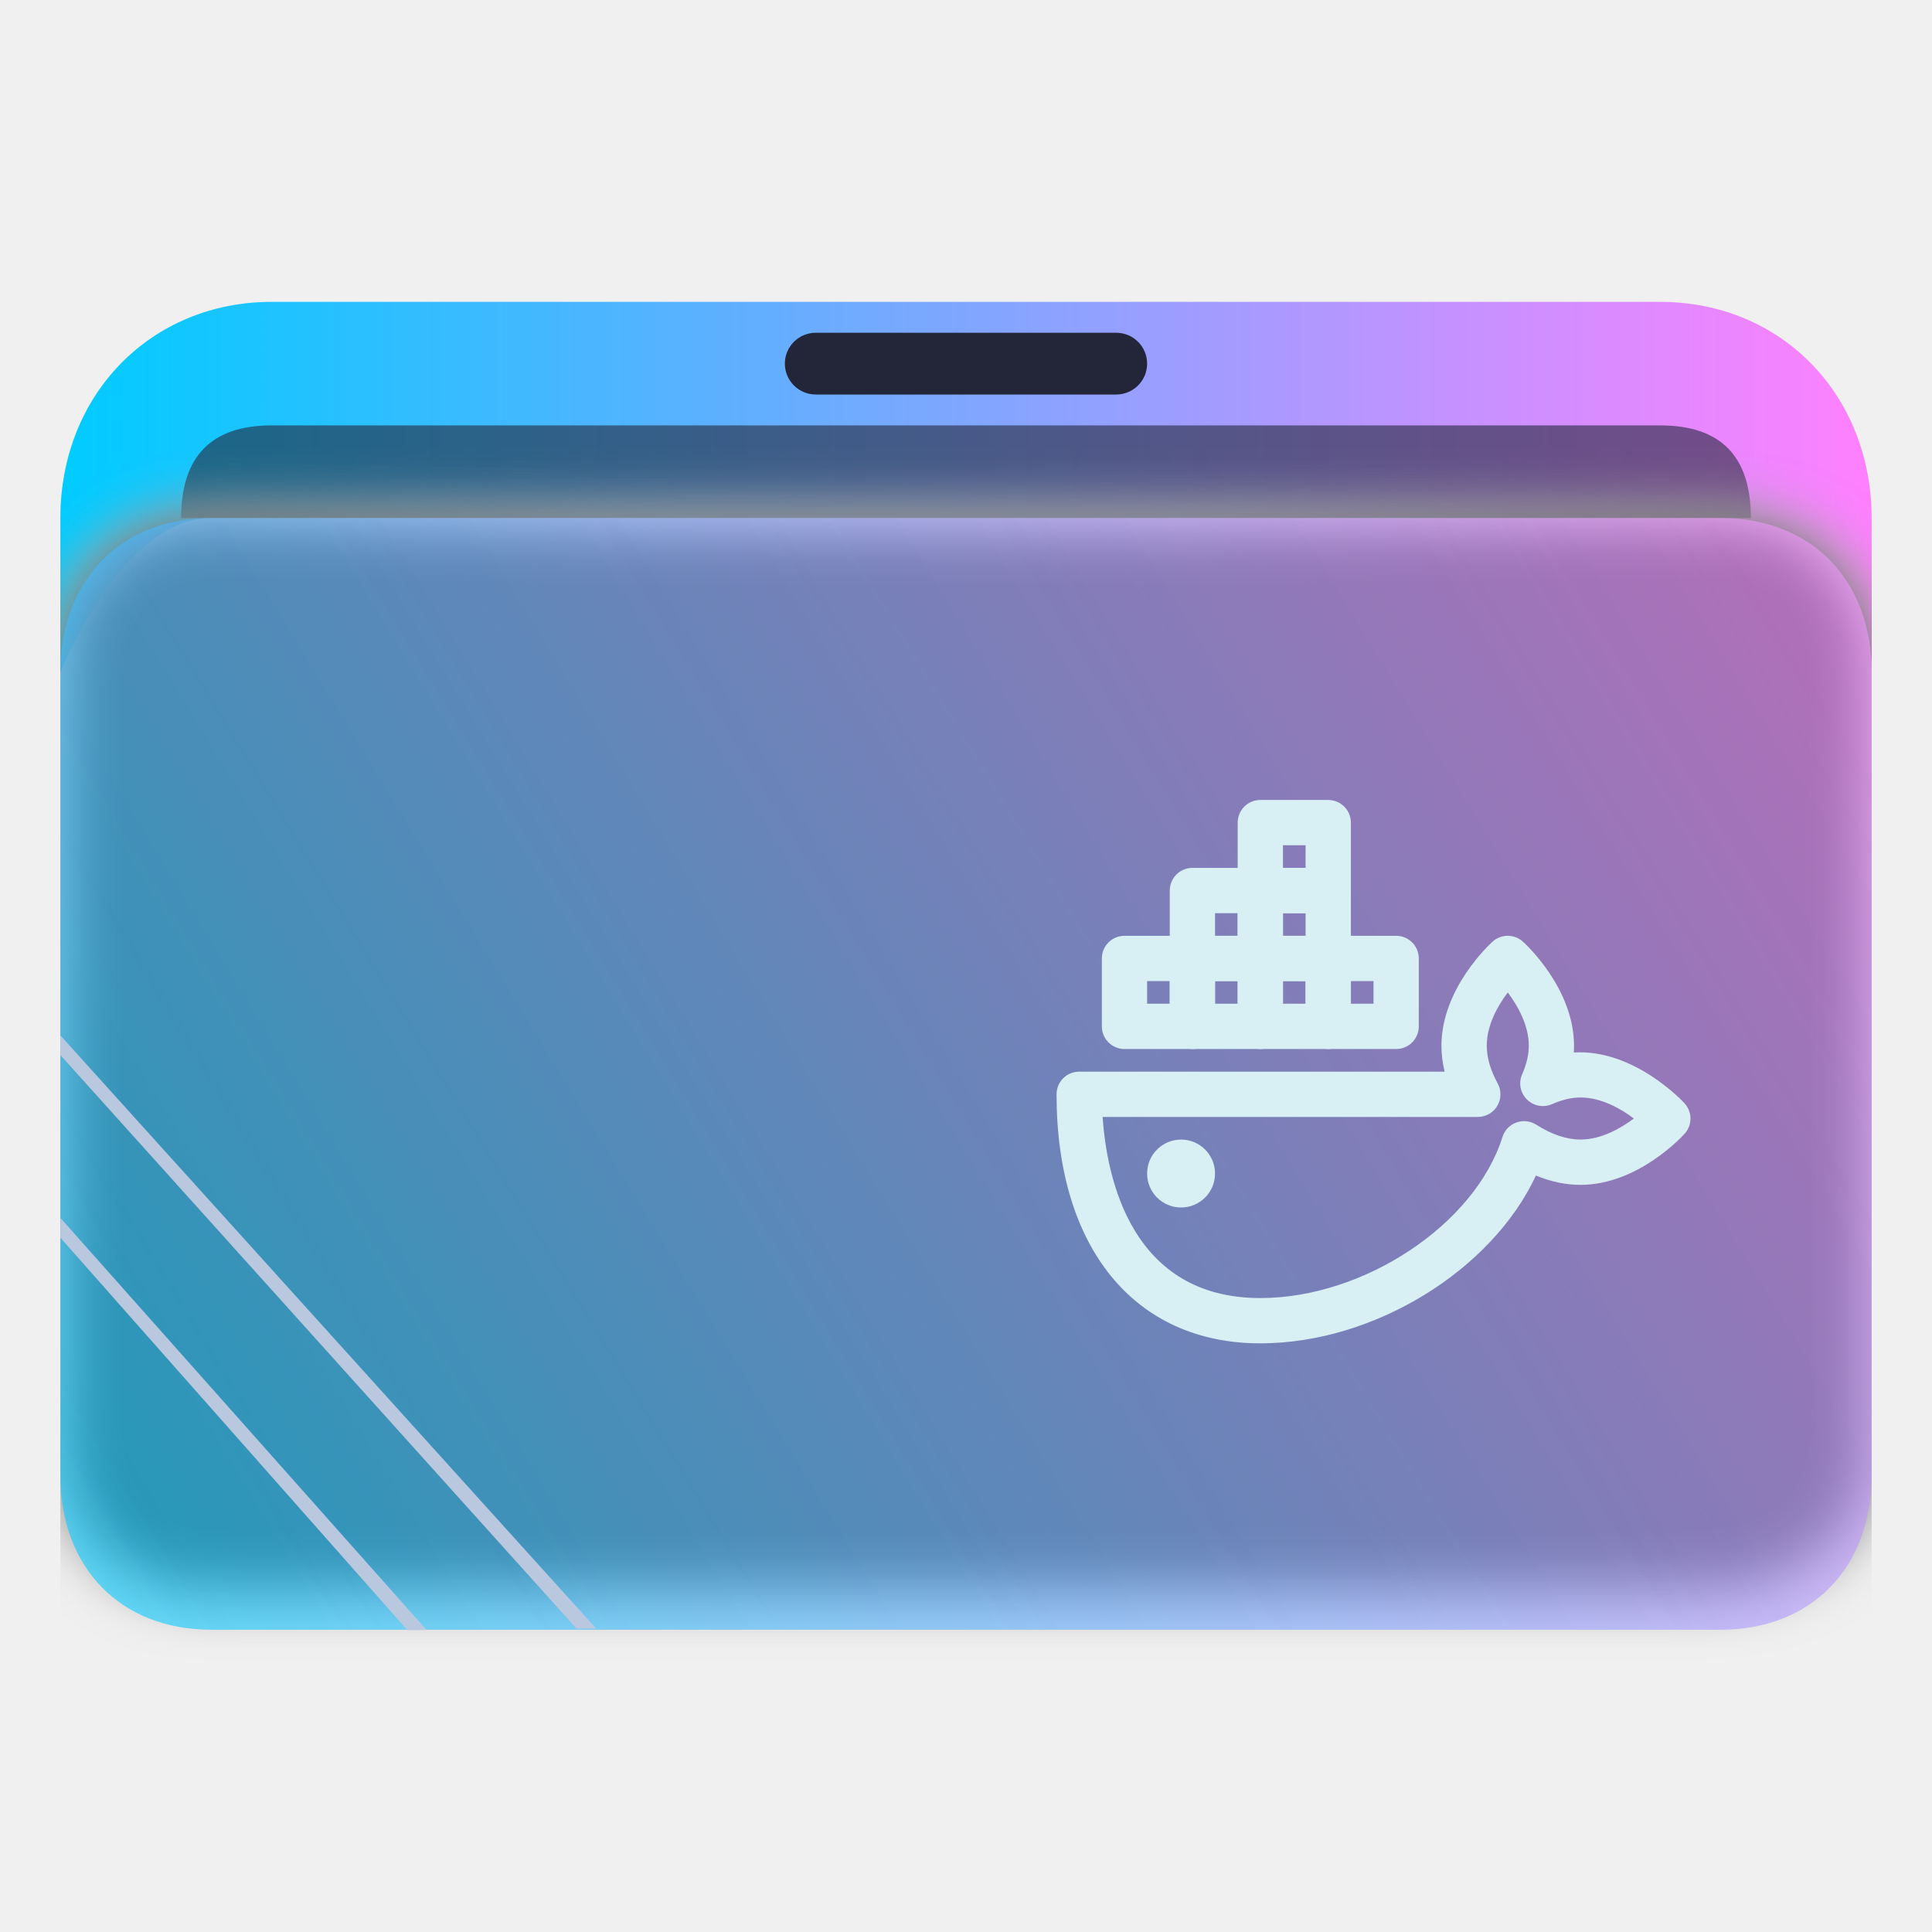
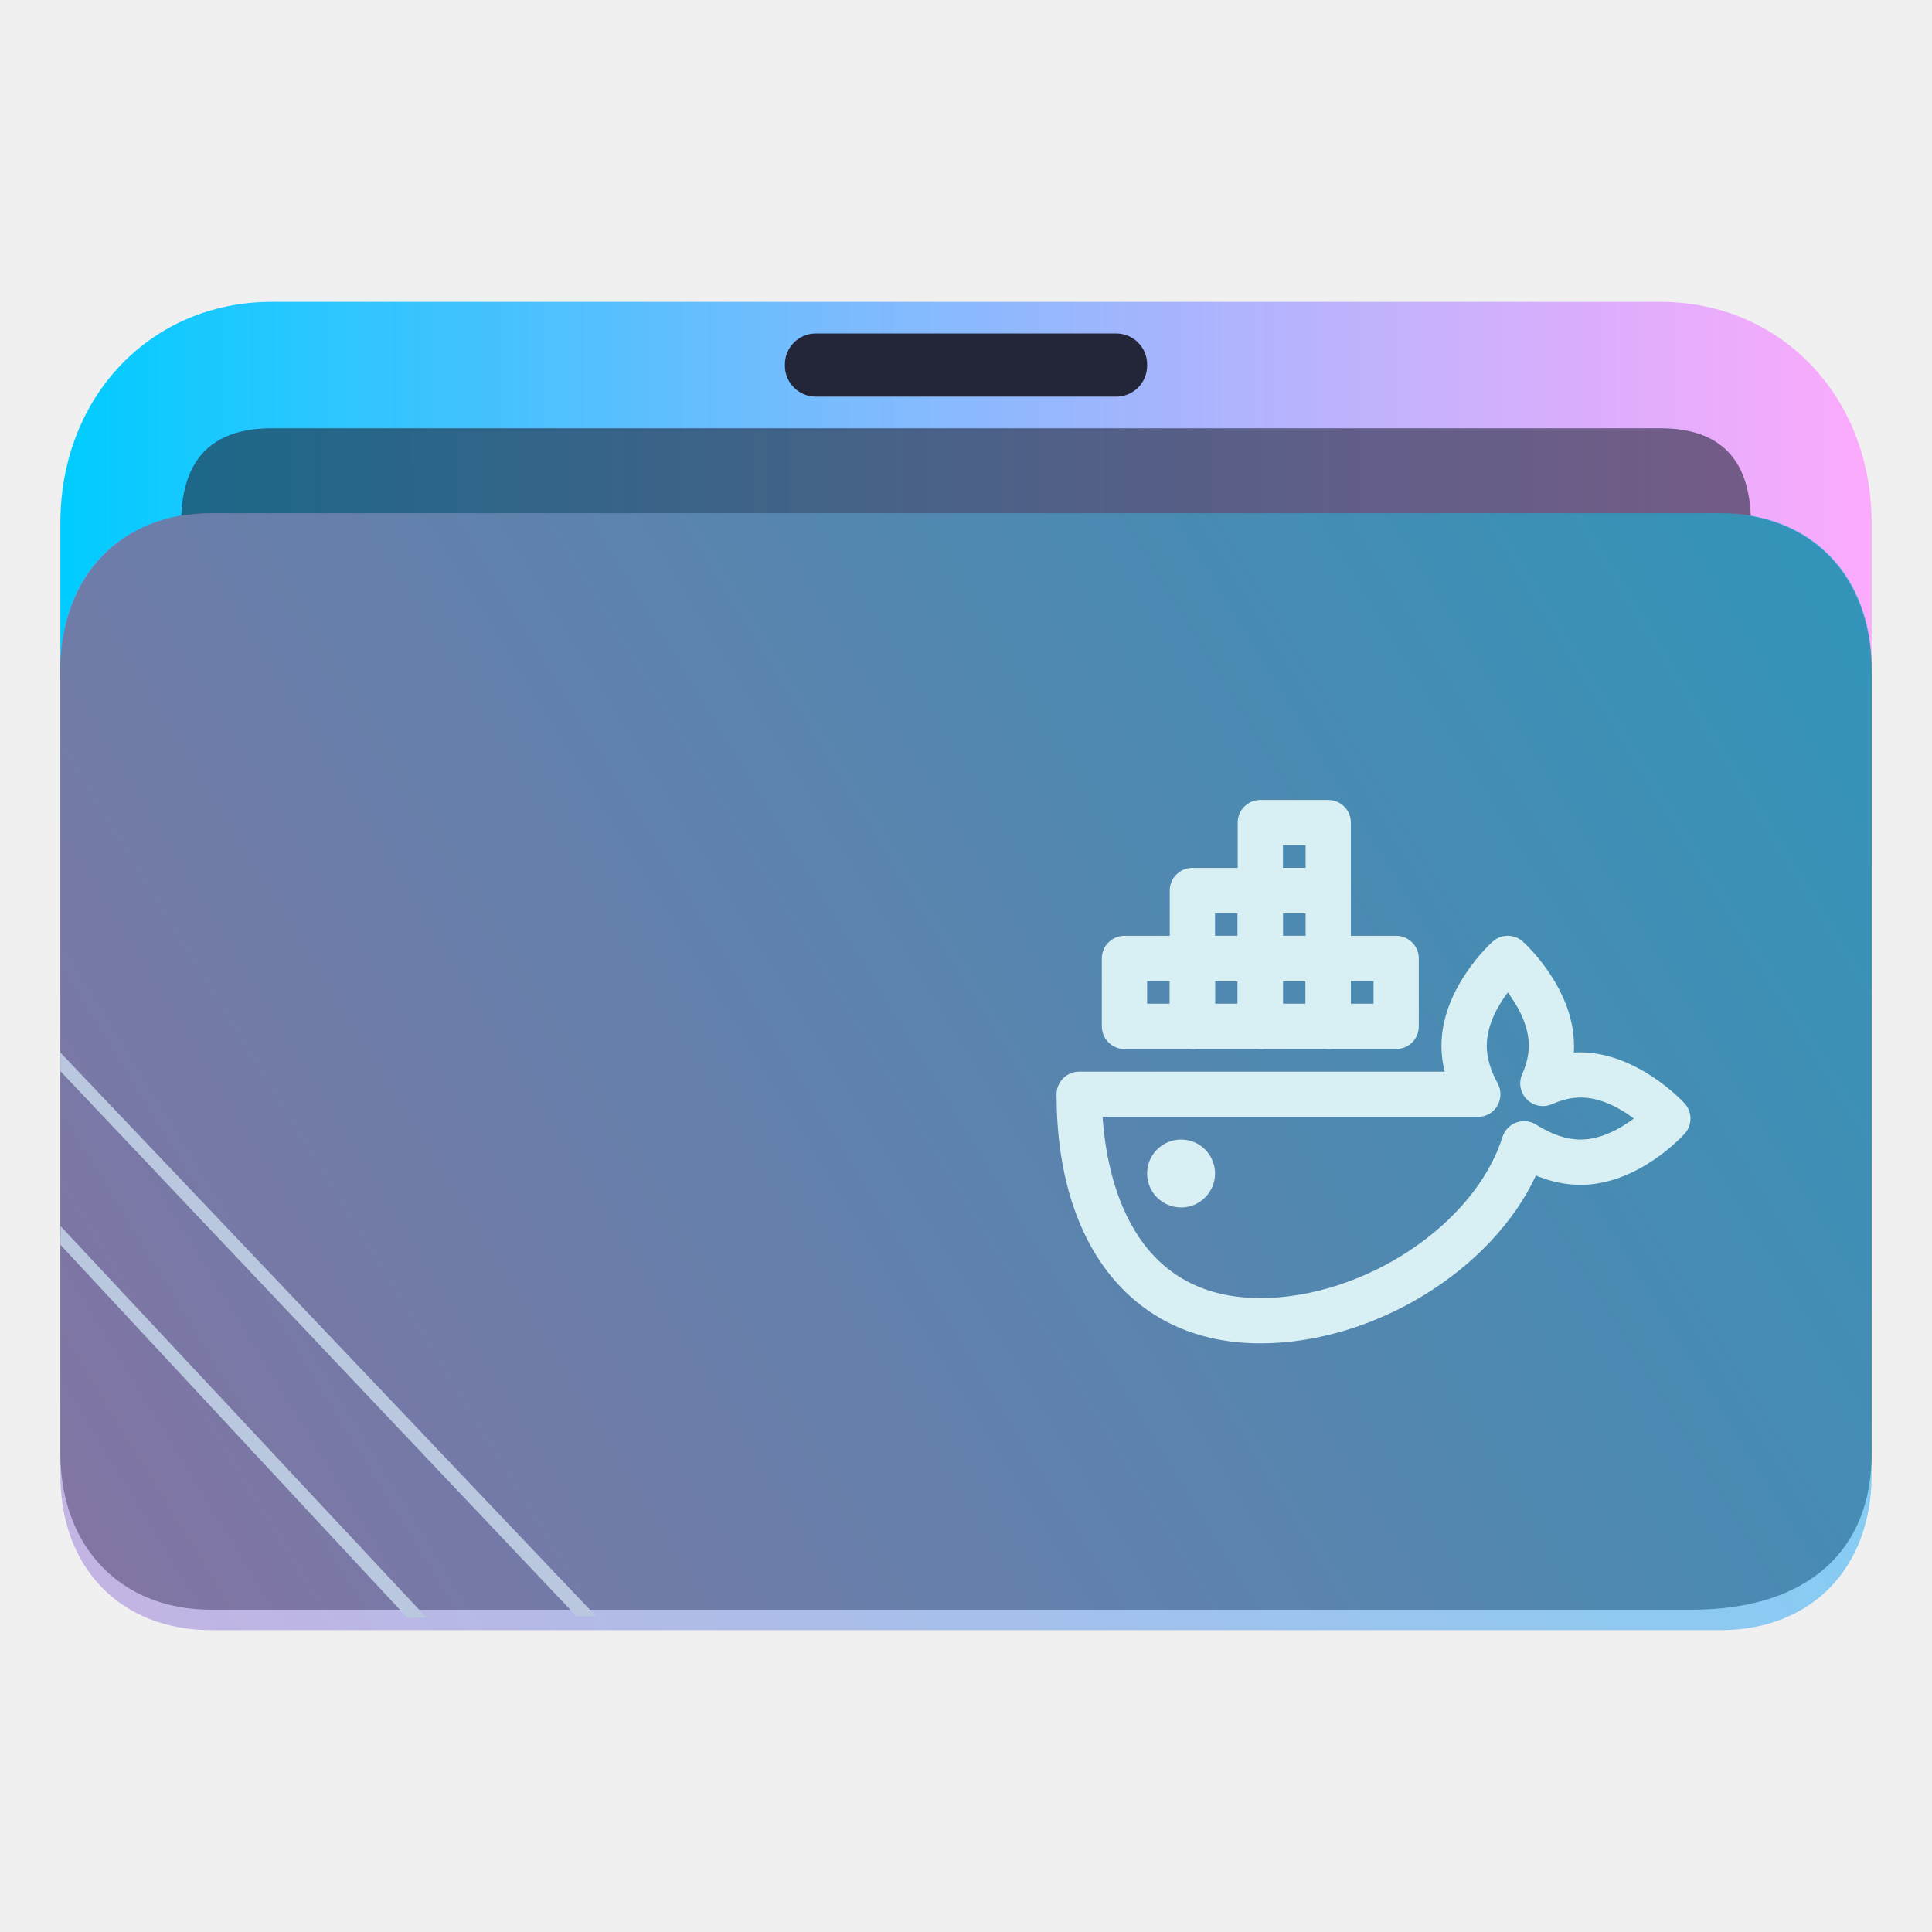
<svg xmlns="http://www.w3.org/2000/svg" xmlns:xlink="http://www.w3.org/1999/xlink" width="64" version="1.1" height="64" id="svg16">
  <defs id="defs5455">
    <linearGradient id="linearGradient3122">
      <stop style="stop-color:#00ccff;stop-opacity:1" offset="0" id="stop3118" />
-       <stop style="stop-color:#ff80ff;stop-opacity:1;" offset="1" id="stop3120" />
+       <stop style="stop-color:#ff99ff;stop-opacity:0.8;" offset="1" id="stop3120" />
    </linearGradient>
-     <linearGradient xlink:href="#linearGradient3122" id="linearGradient1419" x1="0.529" y1="5.027" x2="16.404" y2="5.027" gradientUnits="userSpaceOnUse" gradientTransform="matrix(3.779602,0,0,3.866275,384.5714,480.4999)" />
    <clipPath clipPathUnits="userSpaceOnUse" id="clipPath79425-9-5-3">
      <rect style="opacity:0.5;fill:#000000;fill-opacity:1;stroke:none;stroke-width:0.856;stroke-dasharray:none;stroke-opacity:1;paint-order:stroke fill markers" id="rect79427-1-9-6" width="26.418" height="29.038" x="-16.228" y="-6.485" />
    </clipPath>
-     <filter style="color-interpolation-filters:sRGB" id="filter77953-2-4-7" x="-0.041" y="-0.067" width="1.081" height="1.135">
-       <feGaussianBlur stdDeviation="0.446" id="feGaussianBlur77955-7-9-5" />
-     </filter>
    <clipPath clipPathUnits="userSpaceOnUse" id="clipPath79425-9-5-5">
      <rect style="opacity:0.5;fill:#000000;fill-opacity:1;stroke:none;stroke-width:0.856;stroke-dasharray:none;stroke-opacity:1;paint-order:stroke fill markers" id="rect79427-1-9-62" width="26.418" height="29.038" x="-16.228" y="-6.485" />
    </clipPath>
-     <filter style="color-interpolation-filters:sRGB" id="filter77953-2-4-9" x="-0.041" y="-0.065" width="1.081" height="1.13">
-       <feGaussianBlur stdDeviation="0.446" id="feGaussianBlur77955-7-9-1" />
-     </filter>
-     <linearGradient xlink:href="#linearGradient3122" id="linearGradient1662" gradientUnits="userSpaceOnUse" gradientTransform="matrix(3.775718,0,0,3.90327,384.5766,479.8931)" x1="0.528" y1="14.822" x2="16.415" y2="4.802" />
+     <linearGradient xlink:href="#linearGradient3122" id="linearGradient1419-3" x1="0.529" y1="5.027" x2="16.404" y2="5.027" gradientUnits="userSpaceOnUse" gradientTransform="matrix(3.779602,0,0,3.866274,384.5714,480.4998)" />
+     <clipPath clipPathUnits="userSpaceOnUse" id="clipPath79425-9-5-5-6">
+       <rect style="opacity:0.5;fill:#000000;fill-opacity:1;stroke:none;stroke-width:0.856;stroke-dasharray:none;stroke-opacity:1;paint-order:stroke fill markers" id="rect79427-1-9-62-7" width="26.418" height="29.038" x="-16.228" y="-6.485" />
+     </clipPath>
+     <linearGradient xlink:href="#linearGradient2303" id="linearGradient1662-5" gradientUnits="userSpaceOnUse" gradientTransform="matrix(3.775718,0,0,3.90327,384.5766,479.8931)" x1="0.743" y1="14.832" x2="16.452" y2="4.897" />
+     <linearGradient id="linearGradient2303">
+       <stop style="stop-color:#a78bda;stop-opacity:1;" offset="0" id="stop2299" />
+       <stop style="stop-color:#1ac3ff;stop-opacity:1;" offset="1" id="stop2301" />
+     </linearGradient>
  </defs>
  <g id="layer1" transform="translate(-384.5714,-483.798)">
-     <path id="path32082-9" style="fill:url(#linearGradient1419);fill-opacity:1.0;stroke:none;stroke-width:5.117;stroke-linecap:round;stroke-linejoin:round;stroke-opacity:0.03" d="m 393.571,493.798 c -4,0 -7,3.069 -7,7.161 v 5.115 c 0,0 2,-5.115 5,-5.115 h 8 12 6 24 c 3,0 5,2.046 5,5.115 v 0 0 -5.115 c 0,-4.092 -3,-7.161 -7,-7.161 h -24.071 -5.929 -9 z" />
-     <rect x="410.571" y="494.821" width="12" height="2.046" ry="1.025" stroke-width="3.419" style="fill:#222638;fill-opacity:1;paint-order:stroke markers fill" id="rect12-5-9-3-9" />
-     <path d="m 418.305,497.89 h -3.467 -4.333 -16.933 c -2,0 -3,1.023 -3,3.069 v 0 0 h 52 v 0 0 c 0,-2.046 -1,-3.069 -3,-3.069 z" style="fill:#222638;fill-opacity:1;stroke-width:2.339;paint-order:markers stroke fill" id="path8-7-2-9-6-1-7-5" opacity="0.6" />
-     <path style="display:inline;fill:#ffffff;fill-opacity:1;stroke:none;stroke-width:2.778;stroke-linecap:round;stroke-linejoin:round;stroke-opacity:0.03;filter:url(#filter77953-2-4-7)" d="m -14.026,3.079 h 6.166 4.845 3.083 7.928 c 1.321,0 2.202,0.944 2.202,2.359 l -0.008,11.196 c 0.008,1.415 -1.497,2.225 -2.634,2.232 L -14.026,18.993 c -1.321,0.008 -2.202,-0.944 -2.202,-2.359 l 1e-6,-11.323 c -1e-6,-1.288 0.882,-2.216 2.202,-2.232 z" id="path1611-1-8-0-7-3" clip-path="url(#clipPath79425-9-5-3)" transform="matrix(2.270514,0,0,2.168187,423.4168,494.2818)" />
-     <path style="display:inline;fill:#4f4f4f;fill-opacity:1;stroke:none;stroke-width:2.778;stroke-linecap:round;stroke-linejoin:round;stroke-opacity:0.03;filter:url(#filter77953-2-4-9)" d="m -14.026,2.501 6.167,0.121 H -3.015 0.068 L 7.988,2.501 C 9.31,2.516 10.19,3.444 10.19,4.874 l -2.06e-4,11.76 c 0.008,1.415 -0.873,2.359 -2.634,2.359 H -14.026 c -1.321,0 -2.202,-0.944 -2.202,-2.359 V 4.874 c 0,-1.424 0.881,-2.373 2.201,-2.373 z" id="path1611-1-8-0-7-2" clip-path="url(#clipPath79425-9-5-5)" transform="matrix(2.271201,0,0,2.155042,423.428,495.5685)" />
-     <path d="m 418.571,500.959 h -4 -5 -18 c -3,0 -5,2.046 -5,5.115 v 26.596 c 0,3.069 2,5.115 5,5.115 h 50 c 3,0 5,-2.046 5,-5.115 v -26.596 c 0,-3.069 -2,-5.115 -5,-5.115 z" style="fill:url(#linearGradient1662);fill-opacity:1;stroke-width:3.838;paint-order:markers stroke fill" id="path8-7-2-9-6-1-9" opacity="0.6" />
-     <path d="m 386.571,518.748 17.1,19 h -10e-6 0.65 l -17.75,-19.65 v 0 0 z" id="path2653-4" style="fill:#bac8df;fill-opacity:1;stroke-width:0.481" />
-     <path d="m 386.571,524.798 11.485,12.989 -1e-5,0.011 0.65,-0.006 v 0.006 l -12.13,-13.65 v 0 0 z" id="path2653-4-3" style="fill:#bac8df;fill-opacity:1;stroke-width:0.33" />
-     <path d="m 426.321,528.298 c -4.163,0 -6.75,-3.161 -6.75,-8.25 0,-0.414 0.336,-0.75 0.75,-0.75 h 12.106 c -0.071,-0.288 -0.106,-0.575 -0.106,-0.857 0,-1.911 1.627,-3.389 1.696,-3.452 0.284,-0.255 0.716,-0.255 1,0 0.07,0.062 1.696,1.541 1.696,3.452 0,0.074 -0.002,0.148 -0.007,0.222 1.991,-0.121 3.609,1.617 3.673,1.689 0.255,0.285 0.255,0.716 0,1 -0.062,0.069 -1.54,1.696 -3.452,1.696 -0.487,0 -0.981,-0.104 -1.476,-0.309 -1.458,3.132 -5.352,5.559 -9.131,5.559 z m -5.224,-7.5 c 0.14,2.051 0.965,6 5.224,6 3.439,0 7.113,-2.443 8.021,-5.335 0.07,-0.222 0.239,-0.4 0.458,-0.48 0.221,-0.08 0.462,-0.053 0.66,0.071 0.516,0.327 1.009,0.493 1.468,0.493 0.686,0 1.329,-0.369 1.767,-0.697 -0.436,-0.328 -1.079,-0.696 -1.767,-0.696 -0.294,0 -0.605,0.072 -0.949,0.222 -0.282,0.123 -0.611,0.059 -0.828,-0.158 -0.217,-0.217 -0.281,-0.546 -0.158,-0.828 0.149,-0.345 0.222,-0.655 0.222,-0.95 0,-0.685 -0.369,-1.329 -0.697,-1.766 -0.328,0.436 -0.696,1.079 -0.696,1.766 0,0.389 0.122,0.809 0.362,1.247 0.127,0.233 0.122,0.514 -0.012,0.743 -0.135,0.228 -0.38,0.368 -0.645,0.368 z" id="path2-7" style="fill:#d8f0f3;fill-opacity:1;stroke-width:0.75" />
-     <path d="m 430.821,518.548 h -2.25 c -0.414,0 -0.75,-0.336 -0.75,-0.75 v -2.25 c 0,-0.414 0.336,-0.75 0.75,-0.75 h 2.25 c 0.415,0 0.75,0.336 0.75,0.75 v 2.25 c 0,0.414 -0.335,0.75 -0.75,0.75 z m -1.5,-1.5 h 0.75 v -0.75 h -0.75 z" id="path4-5" style="fill:#d8f0f3;fill-opacity:1;stroke-width:0.75" />
-     <path d="m 424.071,518.548 h -2.25 c -0.414,0 -0.75,-0.336 -0.75,-0.75 v -2.25 c 0,-0.414 0.336,-0.75 0.75,-0.75 h 2.25 c 0.414,0 0.75,0.336 0.75,0.75 v 2.25 c 0,0.414 -0.336,0.75 -0.75,0.75 z m -1.5,-1.5 h 0.75 v -0.75 h -0.75 z" id="path6-3" style="fill:#d8f0f3;fill-opacity:1;stroke-width:0.75" />
-     <path d="m 426.321,516.298 h -2.25 c -0.414,0 -0.75,-0.336 -0.75,-0.75 v -2.25 c 0,-0.414 0.336,-0.75 0.75,-0.75 h 2.25 c 0.414,0 0.75,0.336 0.75,0.75 v 2.25 c 0,0.414 -0.336,0.75 -0.75,0.75 z m -1.5,-1.5 h 0.75 v -0.75 h -0.75 z" id="path8-5" style="fill:#d8f0f3;fill-opacity:1;stroke-width:0.75" />
-     <path d="m 426.321,518.548 h -2.25 c -0.414,0 -0.75,-0.336 -0.75,-0.75 v -2.25 c 0,-0.414 0.336,-0.75 0.75,-0.75 h 2.25 c 0.414,0 0.75,0.336 0.75,0.75 v 2.25 c 0,0.414 -0.336,0.75 -0.75,0.75 z m -1.5,-1.5 h 0.75 v -0.75 h -0.75 z" id="path10-5-6" style="fill:#d8f0f3;fill-opacity:1;stroke-width:0.75" />
-     <path d="m 428.571,514.048 h -2.25 c -0.414,0 -0.75,-0.336 -0.75,-0.75 v -2.25 c 0,-0.414 0.336,-0.75 0.75,-0.75 h 2.25 c 0.414,0 0.75,0.336 0.75,0.75 v 2.25 c 0,0.414 -0.336,0.75 -0.75,0.75 z m -1.5,-1.5 h 0.75 v -0.75 h -0.75 z" id="path12-2" style="fill:#d8f0f3;fill-opacity:1;stroke-width:0.75" />
-     <path d="m 428.571,516.298 h -2.25 c -0.414,0 -0.75,-0.336 -0.75,-0.75 v -2.25 c 0,-0.414 0.336,-0.75 0.75,-0.75 h 2.25 c 0.414,0 0.75,0.336 0.75,0.75 v 2.25 c 0,0.414 -0.336,0.75 -0.75,0.75 z m -1.5,-1.5 h 0.75 v -0.75 h -0.75 z" id="path14-9" style="fill:#d8f0f3;fill-opacity:1;stroke-width:0.75" />
-     <path d="m 428.571,518.548 h -2.25 c -0.414,0 -0.75,-0.336 -0.75,-0.75 v -2.25 c 0,-0.414 0.336,-0.75 0.75,-0.75 h 2.25 c 0.414,0 0.75,0.336 0.75,0.75 v 2.25 c 0,0.414 -0.336,0.75 -0.75,0.75 z m -1.5,-1.5 h 0.75 v -0.75 h -0.75 z" id="path16-1" style="fill:#d8f0f3;fill-opacity:1;stroke-width:0.75" />
-     <circle cx="423.696" cy="522.673" id="circle18-2" style="fill:#d8f0f3;fill-opacity:1;stroke-width:0.75" r="1.125" />
+     <path id="path32082-9-2" style="fill:url(#linearGradient1419-3);fill-opacity:1;stroke:none;stroke-width:5.117;stroke-linecap:round;stroke-linejoin:round;stroke-opacity:0.03" d="m 393.571,493.798 c -4,0 -7,3.14 -7,7.327 v 5.234 c 0,0 2,-5.234 5,-5.234 h 8 12 6 24 c 3,0 5,2.093 5,5.234 v 0 0 -5.234 c 0,-4.187 -3,-7.327 -7,-7.327 h -24.071 -5.929 -9 z" />
+     <rect x="410.572" y="494.845" width="12" height="2.093" ry="1.025" stroke-width="3.419" style="fill:#222638;fill-opacity:1;paint-order:stroke markers fill" id="rect12-5-9-3-9-9" rx="1.025" />
+     <path d="m 418.305,497.985 h -3.467 -4.333 -16.933 c -2,0 -3,1.047 -3,3.14 v 0 0 h 52 v 0 0 c 0,-2.093 -1,-3.14 -3,-3.14 z" style="fill:#222638;fill-opacity:1;stroke-width:2.339;paint-order:markers stroke fill" id="path8-7-2-9-6-1-7-5-1" opacity="0.6" />
+     <path style="display:inline;fill:#4f4f4f;fill-opacity:1;stroke:none;stroke-width:2.748;stroke-linecap:round;stroke-linejoin:round;stroke-opacity:0.03" d="m -14.026,2.501 6.167,4.13e-5 H -3.015 0.068 L 7.988,2.501 C 9.31,2.516 10.19,3.444 10.19,4.874 l -2.06e-4,11.76 c 0.008,1.415 -0.873,2.359 -2.634,2.359 H -14.026 c -1.321,0 -2.202,-0.944 -2.202,-2.359 V 4.874 c 0,-1.424 0.881,-2.373 2.201,-2.373 z" id="path1611-1-8-0-7-2-4" clip-path="url(#clipPath79425-9-5-5-6)" transform="matrix(2.271201,0,0,2.202582,423.428,495.2891)" />
+     <path d="m 418.571,500.798 h -4 -5 -18 c -3,0 -5,2.056 -5,5.139 v 26.722 c 0,3.083 2,5.139 5,5.139 h 50 c 3,0 5,-2.056 5,-5.139 v -26.722 c 0,-3.083 -2,-5.139 -5,-5.139 z" style="fill:url(#linearGradient1662-5);fill-opacity:1;stroke-width:3.838;paint-order:markers stroke fill" id="path8-7-2-9-6-1-9-2" opacity="0.6" />
+     <path d="m 386.571,519.281 17.1,18.06 h -10e-6 0.65 l -17.75,-18.678 v 0 0 z" id="path2653-4-7" style="fill:#bac8df;fill-opacity:1;stroke-width:0.481" />
+     <path d="m 386.571,525.032 11.485,12.347 -1e-5,0.01 0.65,-0.006 v 0.006 l -12.13,-12.975 v 0 0 z" id="path2653-4-3-0" style="fill:#bac8df;fill-opacity:1;stroke-width:0.33" />
+     <path d="m 426.321,528.298 c -4.163,0 -6.75,-3.161 -6.75,-8.25 0,-0.414 0.336,-0.75 0.75,-0.75 h 12.106 c -0.071,-0.288 -0.106,-0.575 -0.106,-0.857 0,-1.911 1.627,-3.389 1.696,-3.452 0.284,-0.255 0.716,-0.255 1,0 0.07,0.062 1.696,1.541 1.696,3.452 0,0.074 -0.002,0.148 -0.007,0.222 1.991,-0.121 3.609,1.617 3.673,1.689 0.255,0.285 0.255,0.716 0,1 -0.062,0.069 -1.54,1.696 -3.452,1.696 -0.487,0 -0.981,-0.104 -1.476,-0.309 -1.458,3.132 -5.352,5.559 -9.131,5.559 z m -5.224,-7.5 c 0.14,2.051 0.965,6 5.224,6 3.439,0 7.113,-2.443 8.021,-5.335 0.07,-0.222 0.239,-0.4 0.458,-0.48 0.221,-0.08 0.462,-0.053 0.66,0.071 0.516,0.327 1.009,0.493 1.468,0.493 0.686,0 1.329,-0.369 1.767,-0.697 -0.436,-0.328 -1.079,-0.696 -1.767,-0.696 -0.294,0 -0.605,0.072 -0.949,0.222 -0.282,0.123 -0.611,0.059 -0.828,-0.158 -0.217,-0.217 -0.281,-0.546 -0.158,-0.828 0.149,-0.345 0.222,-0.655 0.222,-0.95 0,-0.685 -0.369,-1.329 -0.697,-1.766 -0.328,0.436 -0.696,1.079 -0.696,1.766 0,0.389 0.122,0.809 0.362,1.247 0.127,0.233 0.122,0.514 -0.012,0.743 -0.135,0.228 -0.38,0.368 -0.645,0.368 z" id="path2-7-7" style="fill:#d8f0f3;fill-opacity:1;stroke-width:0.75" />
+     <path d="m 430.821,518.548 h -2.25 c -0.414,0 -0.75,-0.336 -0.75,-0.75 v -2.25 c 0,-0.414 0.336,-0.75 0.75,-0.75 h 2.25 c 0.415,0 0.75,0.336 0.75,0.75 v 2.25 c 0,0.414 -0.335,0.75 -0.75,0.75 z m -1.5,-1.5 h 0.75 v -0.75 h -0.75 z" id="path4-5-6" style="fill:#d8f0f3;fill-opacity:1;stroke-width:0.75" />
+     <path d="m 424.071,518.548 h -2.25 c -0.414,0 -0.75,-0.336 -0.75,-0.75 v -2.25 c 0,-0.414 0.336,-0.75 0.75,-0.75 h 2.25 c 0.414,0 0.75,0.336 0.75,0.75 v 2.25 c 0,0.414 -0.336,0.75 -0.75,0.75 z m -1.5,-1.5 h 0.75 v -0.75 h -0.75 z" id="path6-3-5" style="fill:#d8f0f3;fill-opacity:1;stroke-width:0.75" />
+     <path d="m 426.321,516.298 h -2.25 c -0.414,0 -0.75,-0.336 -0.75,-0.75 v -2.25 c 0,-0.414 0.336,-0.75 0.75,-0.75 h 2.25 c 0.414,0 0.75,0.336 0.75,0.75 v 2.25 c 0,0.414 -0.336,0.75 -0.75,0.75 z m -1.5,-1.5 h 0.75 v -0.75 h -0.75 z" id="path8-5-6" style="fill:#d8f0f3;fill-opacity:1;stroke-width:0.75" />
+     <path d="m 426.321,518.548 h -2.25 c -0.414,0 -0.75,-0.336 -0.75,-0.75 v -2.25 c 0,-0.414 0.336,-0.75 0.75,-0.75 h 2.25 c 0.414,0 0.75,0.336 0.75,0.75 v 2.25 c 0,0.414 -0.336,0.75 -0.75,0.75 z m -1.5,-1.5 h 0.75 v -0.75 h -0.75 z" id="path10-5-6-9" style="fill:#d8f0f3;fill-opacity:1;stroke-width:0.75" />
+     <path d="m 428.571,514.048 h -2.25 c -0.414,0 -0.75,-0.336 -0.75,-0.75 v -2.25 c 0,-0.414 0.336,-0.75 0.75,-0.75 h 2.25 c 0.414,0 0.75,0.336 0.75,0.75 v 2.25 c 0,0.414 -0.336,0.75 -0.75,0.75 z m -1.5,-1.5 h 0.75 v -0.75 h -0.75 z" id="path12-2-3" style="fill:#d8f0f3;fill-opacity:1;stroke-width:0.75" />
+     <path d="m 428.571,516.298 h -2.25 c -0.414,0 -0.75,-0.336 -0.75,-0.75 v -2.25 c 0,-0.414 0.336,-0.75 0.75,-0.75 h 2.25 c 0.414,0 0.75,0.336 0.75,0.75 v 2.25 c 0,0.414 -0.336,0.75 -0.75,0.75 z m -1.5,-1.5 h 0.75 v -0.75 h -0.75 z" id="path14-9-7" style="fill:#d8f0f3;fill-opacity:1;stroke-width:0.75" />
+     <path d="m 428.571,518.548 h -2.25 c -0.414,0 -0.75,-0.336 -0.75,-0.75 v -2.25 c 0,-0.414 0.336,-0.75 0.75,-0.75 h 2.25 c 0.414,0 0.75,0.336 0.75,0.75 v 2.25 c 0,0.414 -0.336,0.75 -0.75,0.75 z m -1.5,-1.5 h 0.75 v -0.75 h -0.75 z" id="path16-1-4" style="fill:#d8f0f3;fill-opacity:1;stroke-width:0.75" />
+     <circle cx="423.696" cy="522.672" id="circle18-2-5" style="fill:#d8f0f3;fill-opacity:1;stroke-width:0.75" r="1.125" />
  </g>
</svg>
